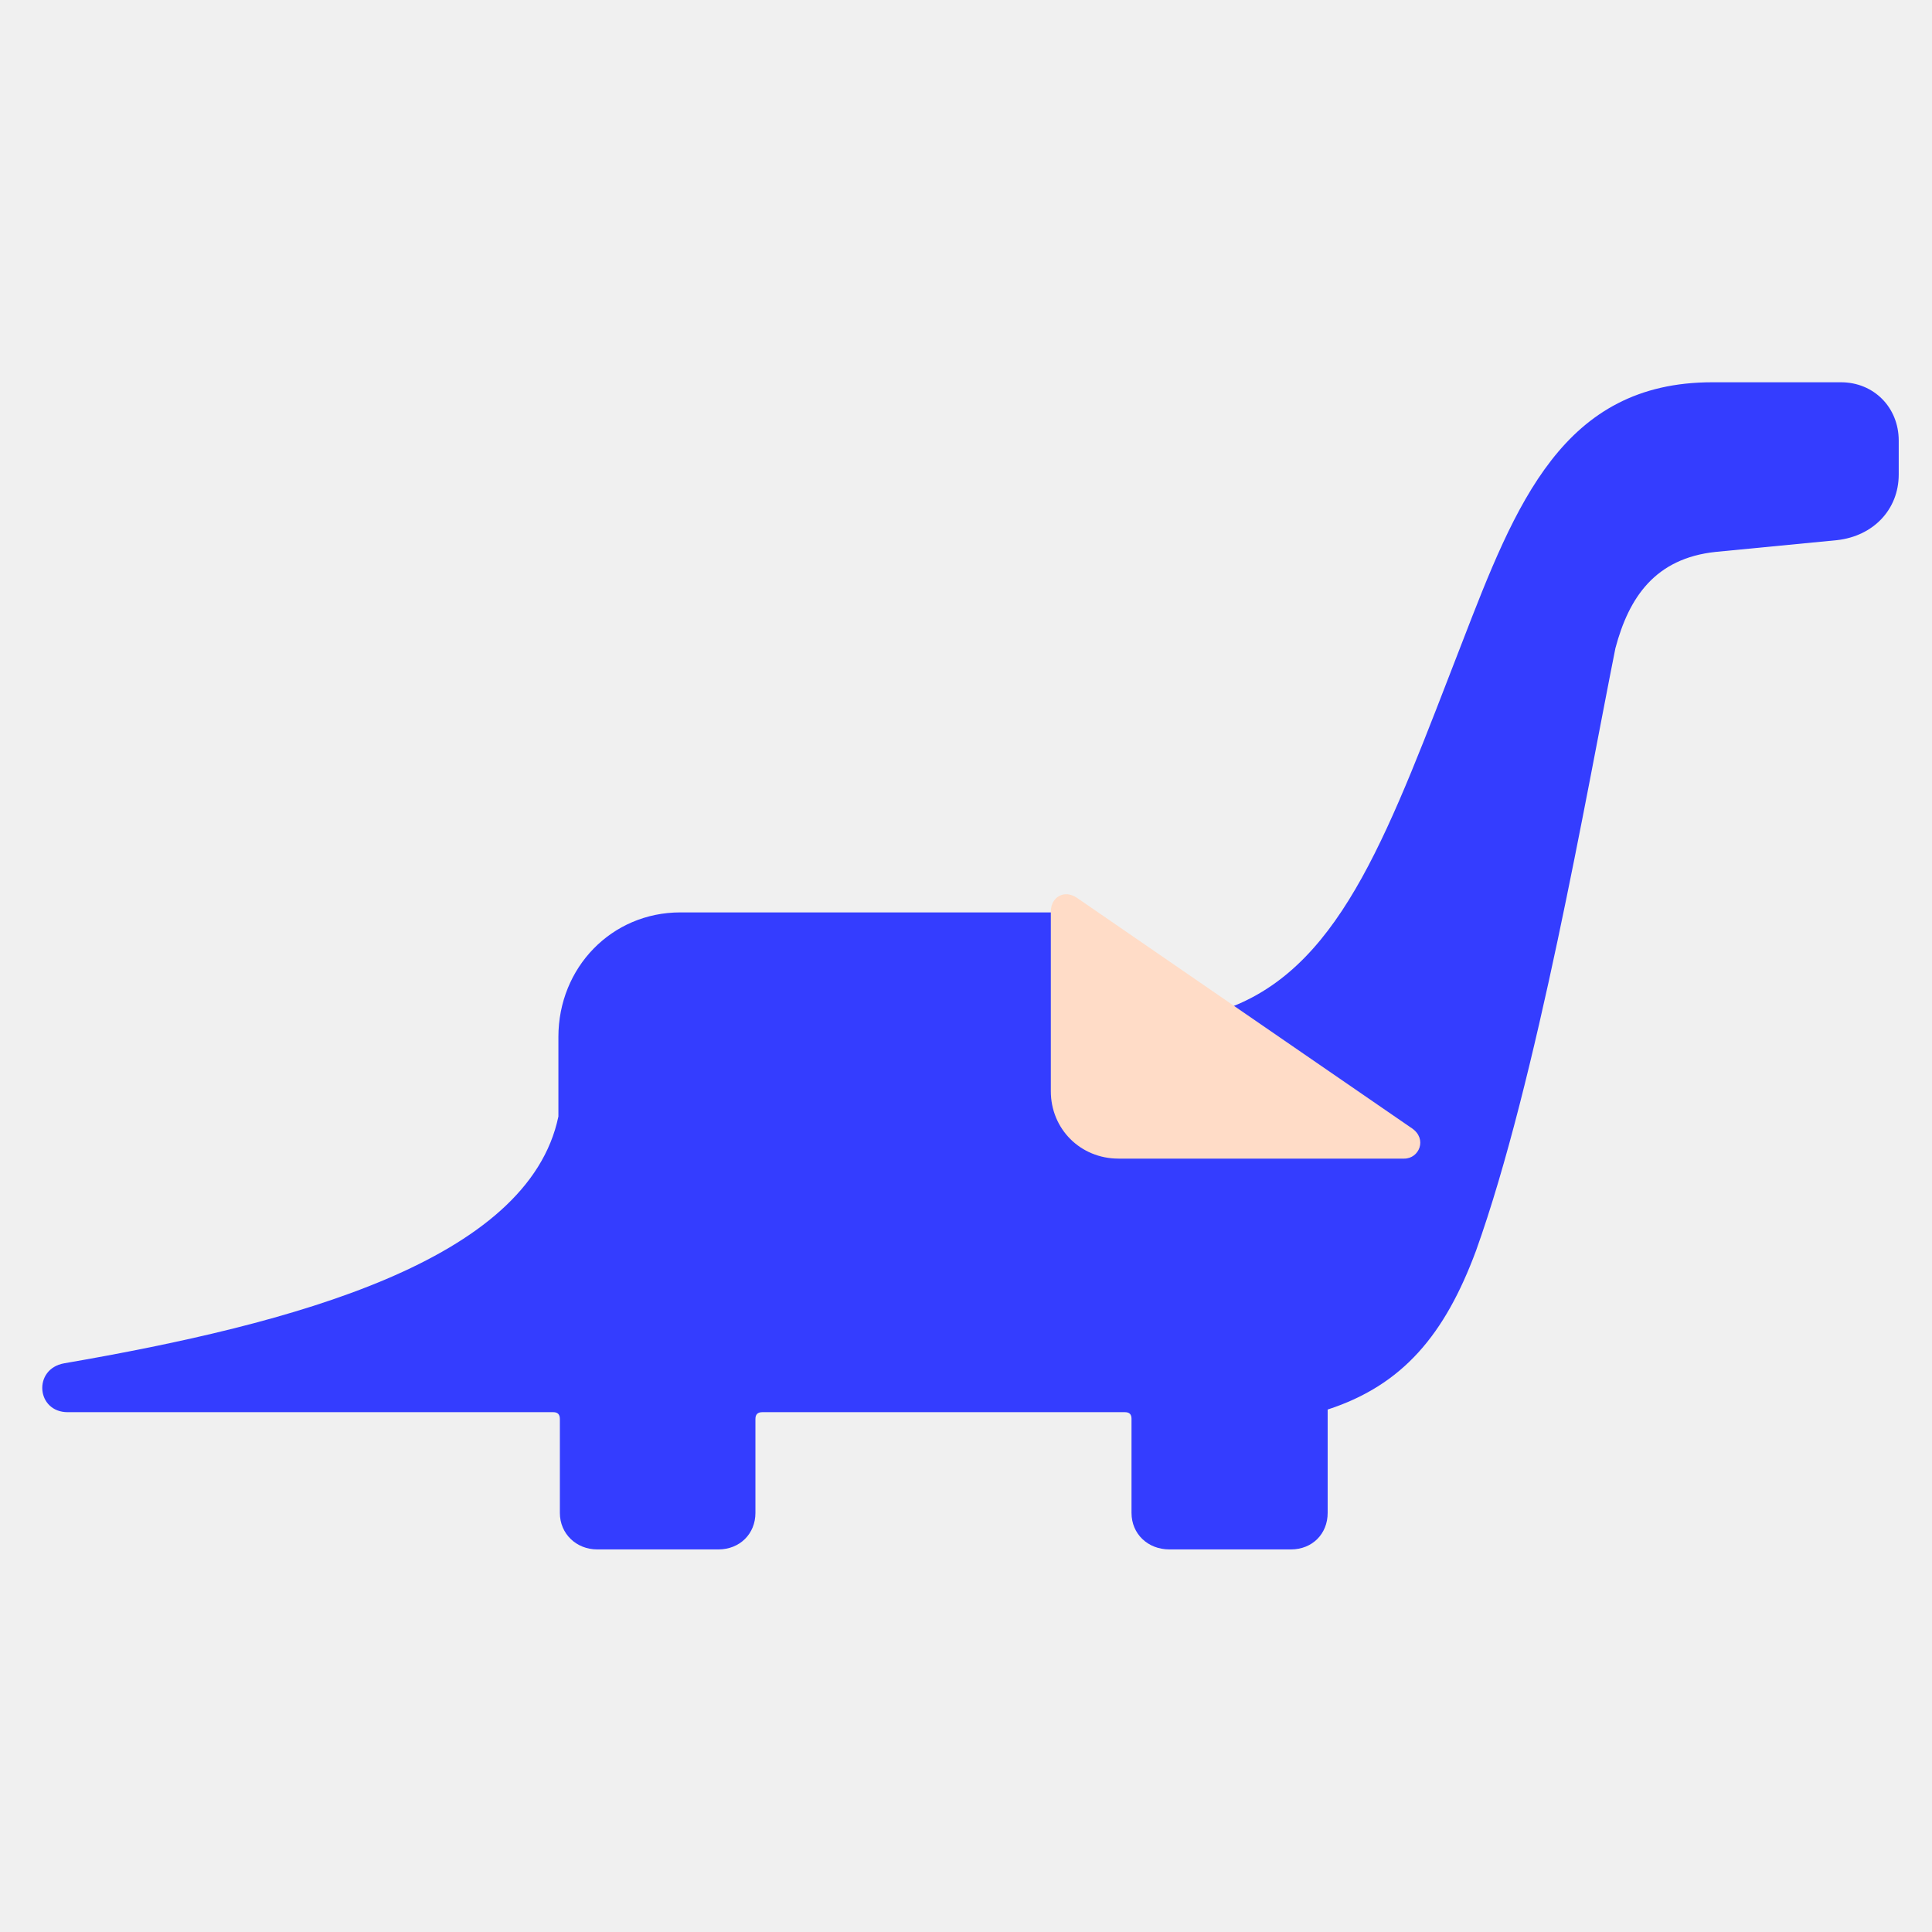
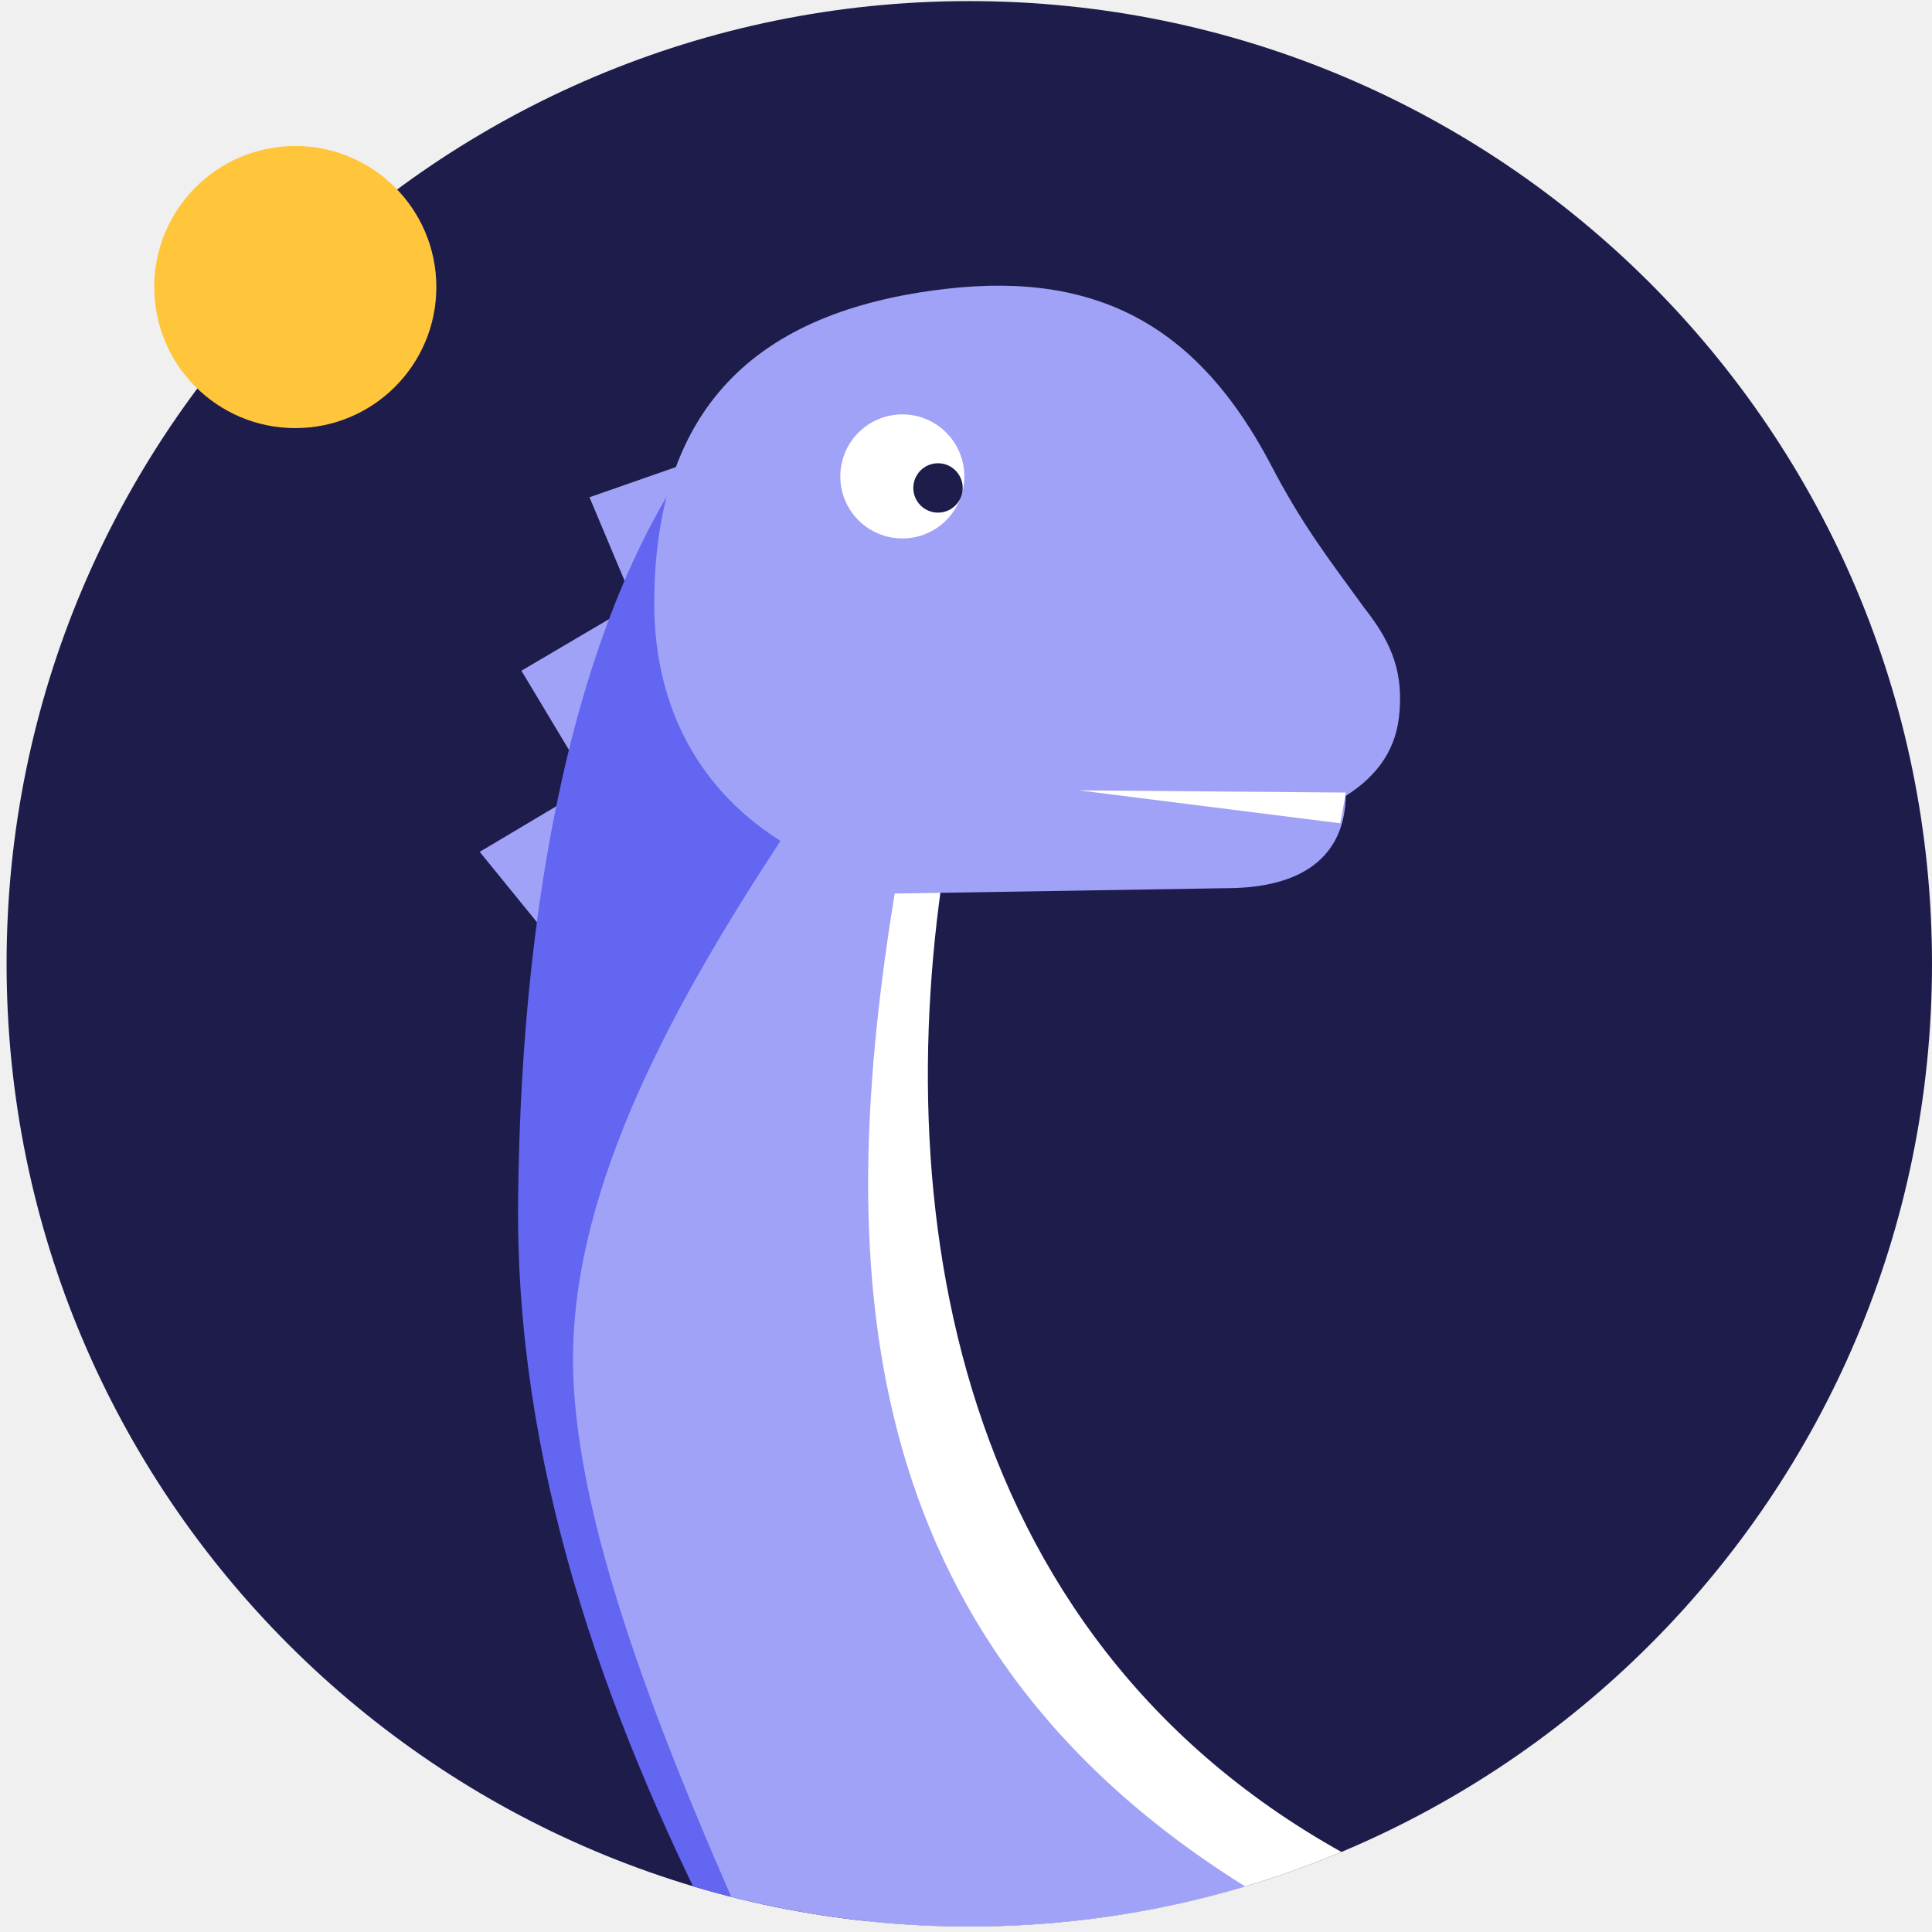
- <svg xmlns="http://www.w3.org/2000/svg" viewBox="35 159 656 656" role="img">
-   <style>.b{fill:#343DFF}.f{fill:#FFDCC7}@media (prefers-color-scheme:dark){.b{fill:#BEC2FF}.f{fill:#723600}}</style>
-   <path class="b" d="M58 638.5C47.3 638.5 46.1 623.8 56.8 621.9C134.6 608.5 214.4 587.1 224.6 538.1V511.1C224.6 487.5 242.7 468.8 266 468.8H394.8L453.6 500.7C491.2 485.7 506.9 440.4 531.4 377.3C549.7 329.9 565.7 288.8 616.4 288.8H660.1C671.2 288.8 679.7 297.3 679.7 308.6V320.1C679.7 332 671.1 341 658.8 342.4L617.5 346.4C597 348.6 588.1 361.8 583.5 379.1C573.6 428.7 556.8 526.1 536.2 583.6C525.6 612.2 511.3 629.3 485.8 637.6V672.7C485.8 679.8 480.6 685.1 473.3 685.1H432.1C424.7 685.1 419.2 679.8 419.2 672.7V640.7Q419.2 638.5 417 638.5H293.8Q291.5 638.5 291.5 640.8V672.7C291.5 679.8 286.2 685.1 278.9 685.1H237.8C230.7 685.1 225.1 679.8 225.1 672.7V640.8Q225.1 638.5 222.9 638.5Z" />
-   <path class="f" d="M391.8 468.6C391.8 463.5 396.4 461 400.6 463.8L514.4 542.1C519.7 545.7 516.9 552.4 511.8 552.4H414.8C401.8 552.4 391.8 542.3 391.8 529.5Z" />
+ <svg xmlns="http://www.w3.org/2000/svg" viewBox="0 0 176 176" role="img">
+   <defs>
+     <clipPath id="badge">
+       <circle cx="88.3" cy="87.8" r="87.7" />
+     </clipPath>
+   </defs>
+   <g clip-path="url(#badge)">
+     <path fill="#1e1c4b" d="M0 0h176v176H0z" />
+     <path fill="#a0a2f7" d="m64 41.7-10.3 3.6L58.2 56Zm-7.5 14.1-9 5.3 5.1 8.5Zm-4.4 16.8-8.4 5 6.1 7.5Z" />
+     <path fill="#6266f0" d="M65 39C53 54 47.5 80 47.2 109.2c-.3 23.8 7.6 46.5 18.5 67.8H72L69 100 81 69Z" />
+     <path fill="#fff" d="M77 76h9.5c-5.9 33.2-.1 74.6 38.5 94.2l-12 7.8H79Z" />
+     <path fill="#a0a2f7" d="M86.3 26.3c14.1-1.6 23 3.8 29.4 15.9 2.8 5.4 5.1 8.4 8.6 13.2 2.2 2.8 3.5 5.4 3.2 9.3-.2 3.4-1.9 5.9-4.9 7.8-.1 5.1-3.4 8.2-10.2 8.4l-30.9.5c-5.3 32.7-4.8 67.9 32.5 90.8l-11 8H69.9c-8.5-18.9-17.7-40.7-17.7-56.4 0-16.1 9.6-33 18.9-47.2-8.1-5.1-11.5-13.1-11.5-21.6 0-17.6 9-26.7 26.7-28.7Z" />
+     <path fill="#fff" d="m98.3 72 24.3.2-.5 2.8Z" />
+     <circle cx="82.2" cy="43.4" r="5.65" fill="#fff" />
+     <circle cx="85.45" cy="44.45" r="2.25" fill="#1e1c4b" />
+   </g>
+   <circle cx="26.9" cy="26.15" r="12.85" fill="#ffc53b" />
</svg>
